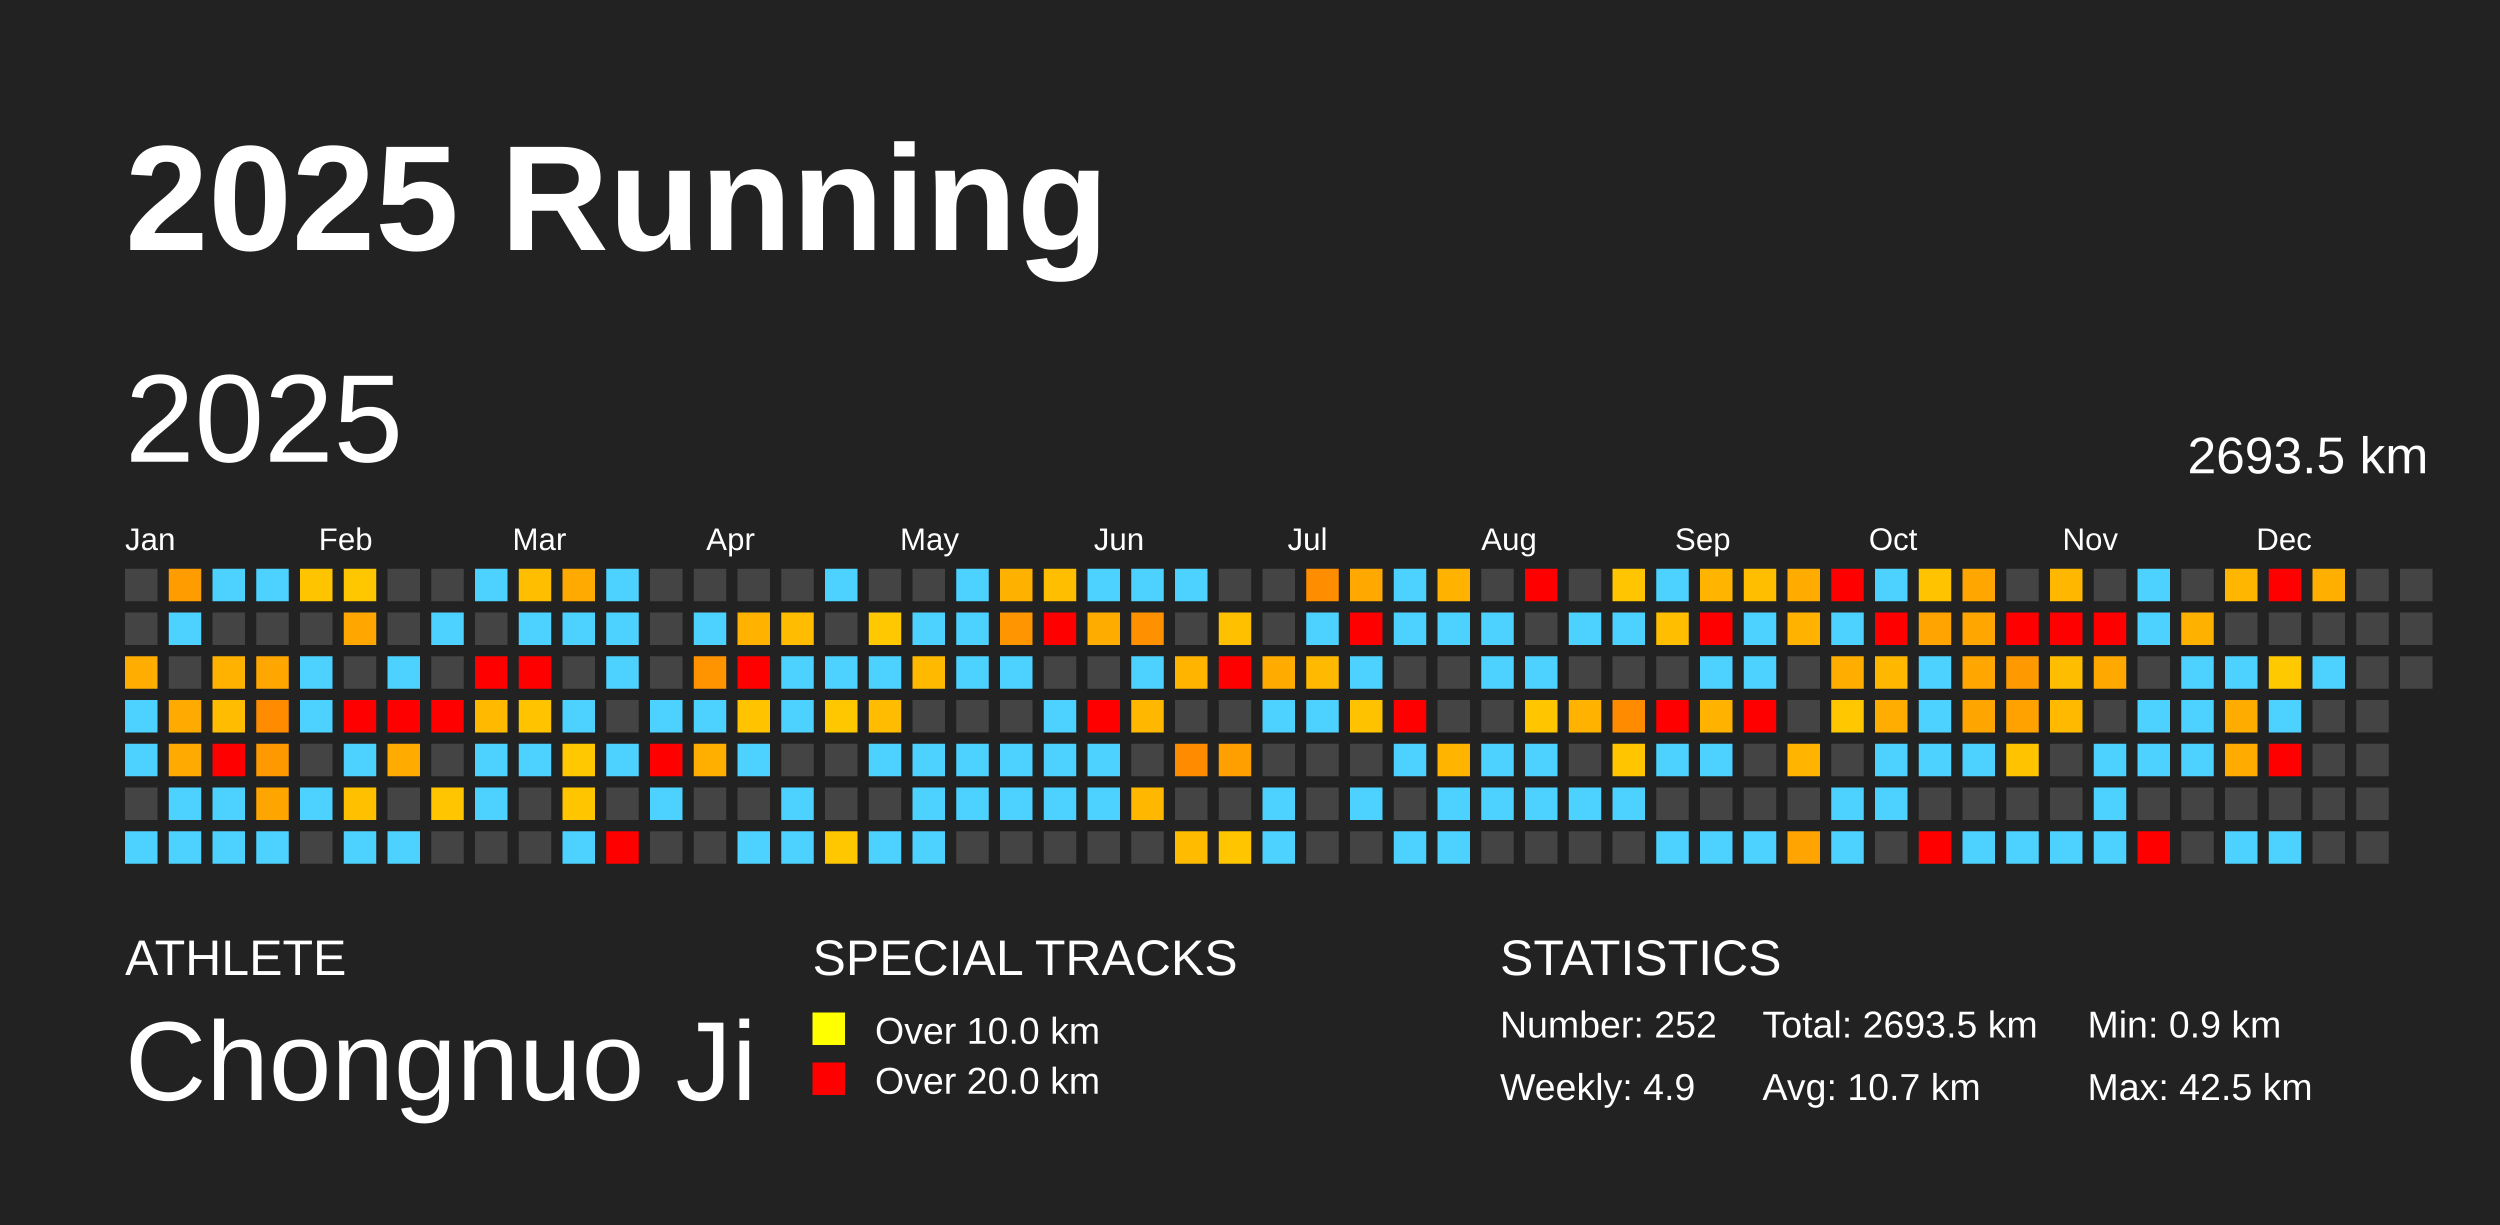
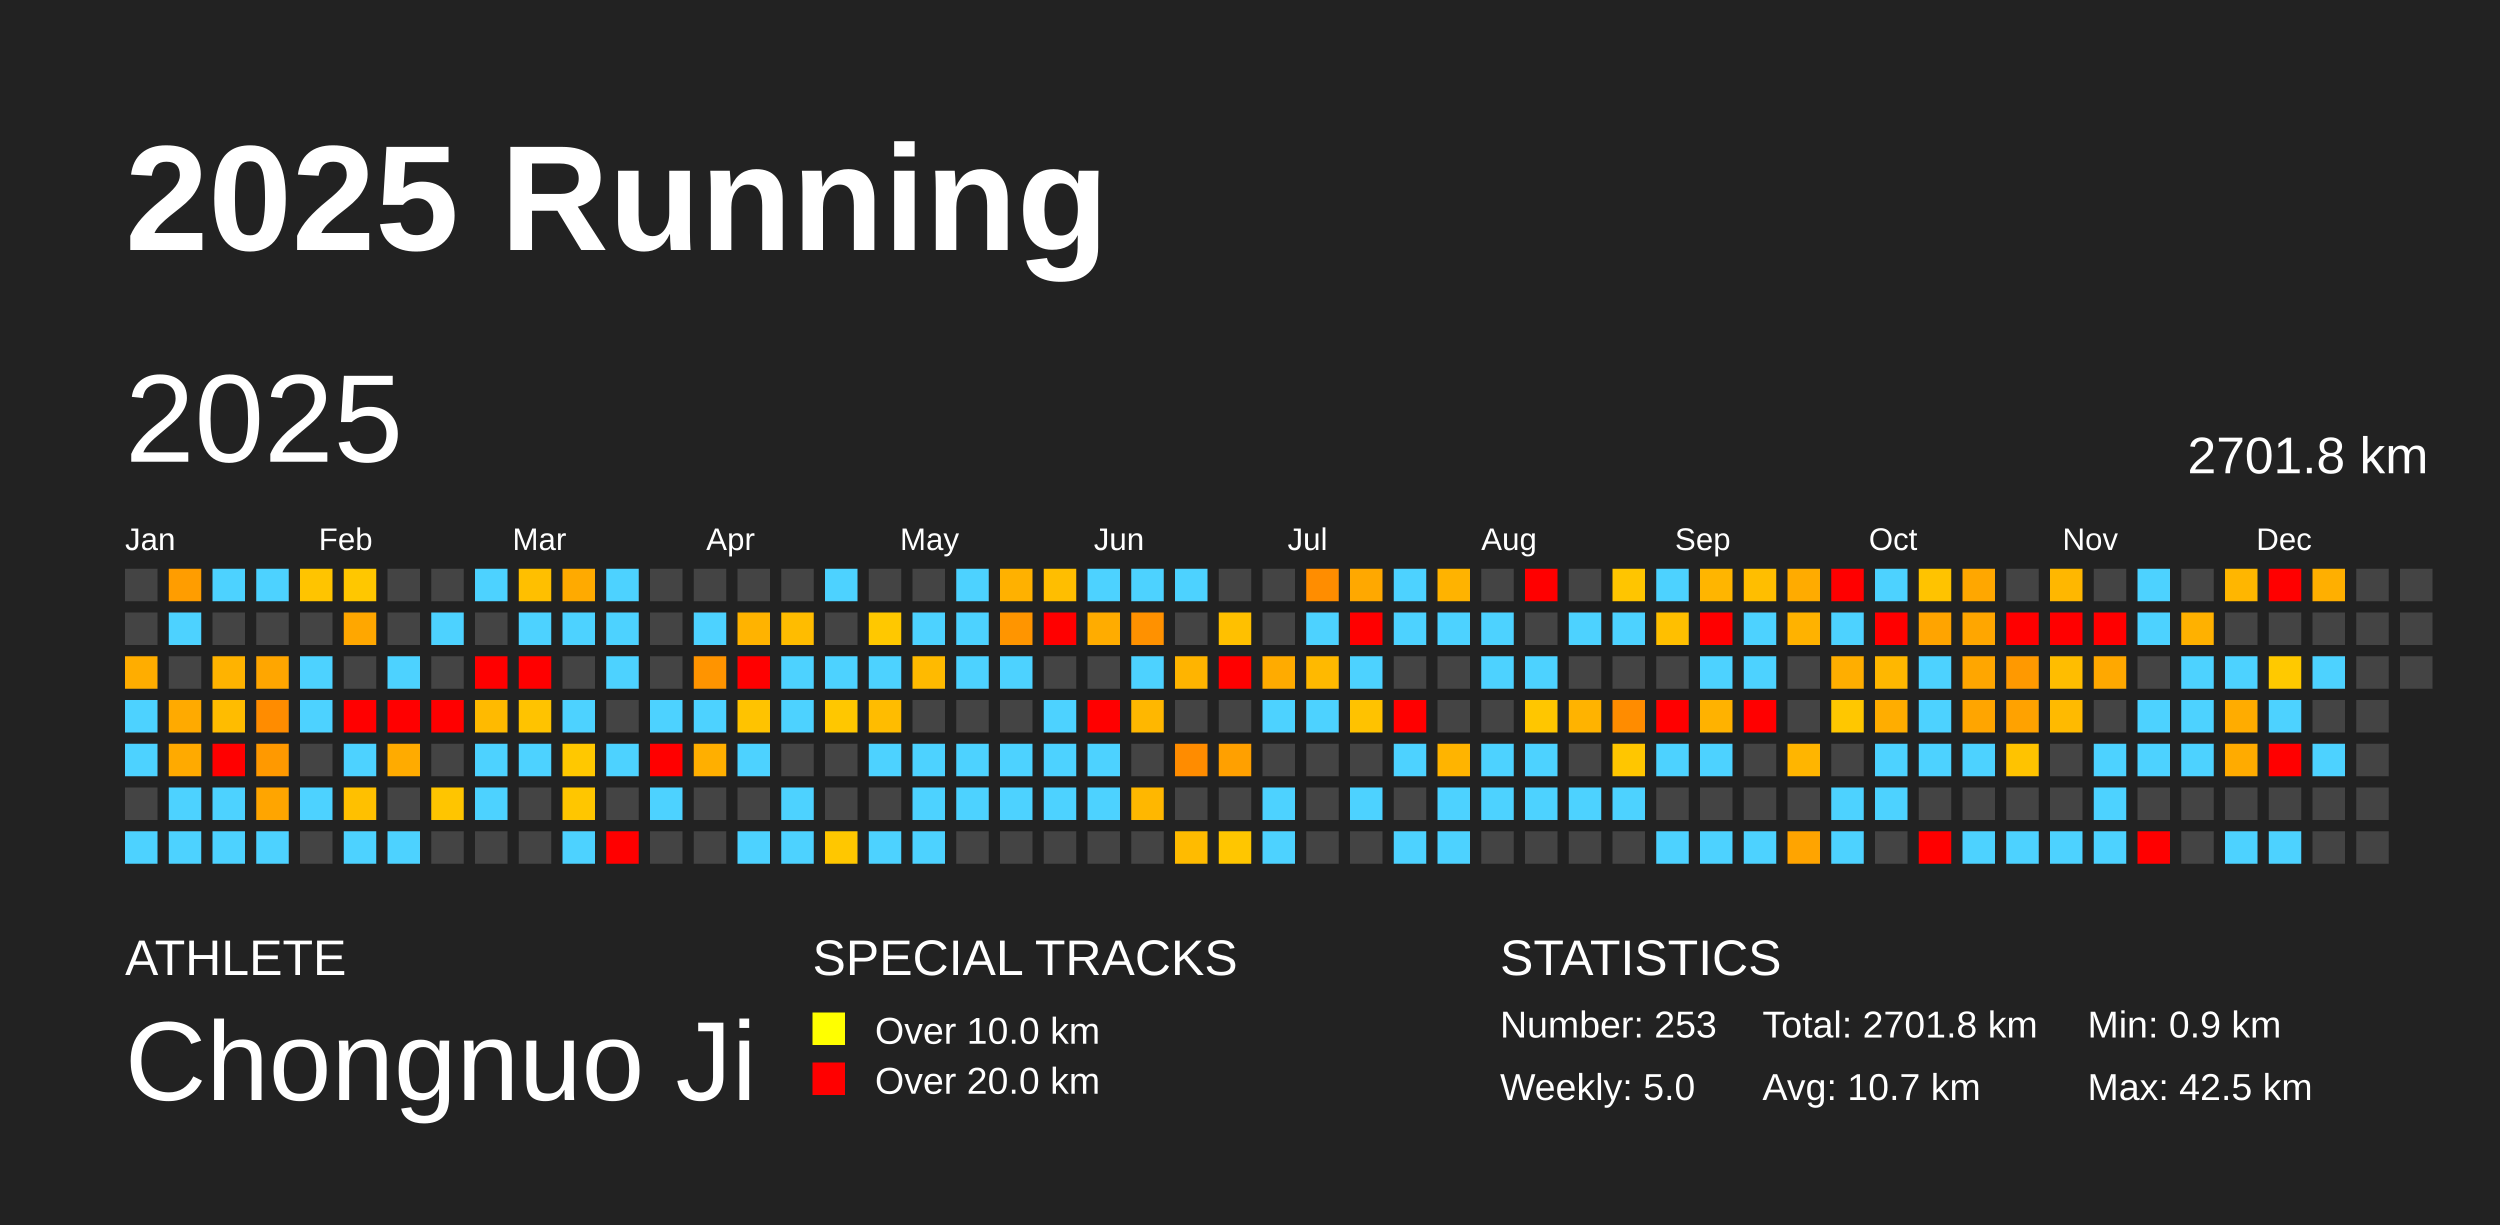
<svg xmlns="http://www.w3.org/2000/svg" baseProfile="full" height="98mm" version="1.1" viewBox="0,0,200,98" width="200mm">
  <defs />
  <rect fill="#222222" height="98" width="200" x="0" y="0" />
  <text fill="#FFFFFF" style="font-size:12px; font-family:Arial; font-weight:bold;" x="10" y="20">2025 Running</text>
  <text fill="#FFFFFF" style="font-size:4px; font-family:Arial" x="10" y="78">ATHLETE</text>
  <text fill="#FFFFFF" style="font-size:9px; font-family:Arial" x="10" y="88">Chongnuo Ji</text>
  <text fill="#FFFFFF" style="font-size:4px; font-family:Arial" x="65" y="78">SPECIAL TRACKS</text>
  <rect fill="yellow" height="2.6" width="2.6" x="65" y="81" />
  <text fill="#FFFFFF" style="font-size:3px; font-family:Arial" x="70" y="83.5">Over 10.0 km</text>
  <rect fill="red" height="2.6" width="2.6" x="65" y="85" />
  <text fill="#FFFFFF" style="font-size:3px; font-family:Arial" x="70" y="87.5">Over 20.0 km</text>
  <text fill="#FFFFFF" style="font-size:4px; font-family:Arial" x="120" y="78">STATISTICS</text>
-   <text fill="#FFFFFF" style="font-size:3px; font-family:Arial" x="120" y="83">Number: 252</text>
-   <text fill="#FFFFFF" style="font-size:3px; font-family:Arial" x="120" y="88">Weekly: 4.9</text>
-   <text fill="#FFFFFF" style="font-size:3px; font-family:Arial" x="141" y="83">Total: 2693.5 km</text>
+   <text fill="#FFFFFF" style="font-size:3px; font-family:Arial" x="120" y="83">Number: 253</text>
+   <text fill="#FFFFFF" style="font-size:3px; font-family:Arial" x="120" y="88">Weekly: 5.0</text>
+   <text fill="#FFFFFF" style="font-size:3px; font-family:Arial" x="141" y="83">Total: 2701.8 km</text>
  <text fill="#FFFFFF" style="font-size:3px; font-family:Arial" x="141" y="88">Avg: 10.7 km</text>
  <text fill="#FFFFFF" style="font-size:3px; font-family:Arial" x="167" y="83">Min: 0.9 km</text>
  <text fill="#FFFFFF" style="font-size:3px; font-family:Arial" x="167" y="88">Max: 42.5 km</text>
  <text dominant-baseline="hanging" fill="#FFFFFF" style="font-size:10.0px; font-family:Arial;" x="10" y="30">2025</text>
-   <text dominant-baseline="hanging" fill="#FFFFFF" style="font-size:4.125px; font-family:Arial;" x="175" y="35">2693.5 km</text>
+   <text dominant-baseline="hanging" fill="#FFFFFF" style="font-size:4.125px; font-family:Arial;" x="175" y="35">2701.8 km</text>
  <text fill="#FFFFFF" style="font-size:2.5px; font-family:Arial" x="10.0" y="44">Jan</text>
  <text fill="#FFFFFF" style="font-size:2.5px; font-family:Arial" x="25.5" y="44">Feb</text>
  <text fill="#FFFFFF" style="font-size:2.5px; font-family:Arial" x="41.0" y="44">Mar</text>
  <text fill="#FFFFFF" style="font-size:2.5px; font-family:Arial" x="56.5" y="44">Apr</text>
  <text fill="#FFFFFF" style="font-size:2.5px; font-family:Arial" x="72.0" y="44">May</text>
  <text fill="#FFFFFF" style="font-size:2.5px; font-family:Arial" x="87.5" y="44">Jun</text>
  <text fill="#FFFFFF" style="font-size:2.5px; font-family:Arial" x="103.0" y="44">Jul</text>
  <text fill="#FFFFFF" style="font-size:2.5px; font-family:Arial" x="118.5" y="44">Aug</text>
  <text fill="#FFFFFF" style="font-size:2.5px; font-family:Arial" x="134.0" y="44">Sep</text>
  <text fill="#FFFFFF" style="font-size:2.5px; font-family:Arial" x="149.5" y="44">Oct</text>
  <text fill="#FFFFFF" style="font-size:2.5px; font-family:Arial" x="165.0" y="44">Nov</text>
  <text fill="#FFFFFF" style="font-size:2.5px; font-family:Arial" x="180.5" y="44">Dec</text>
  <rect fill="#444444" height="2.6" width="2.6" x="10.0" y="45.5" />
  <rect fill="#444444" height="2.6" width="2.6" x="10.0" y="49.0" />
  <rect fill="#ffad00" height="2.6" width="2.6" x="10.0" y="52.5" />
  <rect fill="#4dd2ff" height="2.6" width="2.6" x="10.0" y="56.0" />
  <rect fill="#4dd2ff" height="2.6" width="2.6" x="10.0" y="59.5" />
  <rect fill="#444444" height="2.6" width="2.6" x="10.0" y="63.0" />
  <rect fill="#4dd2ff" height="2.6" width="2.6" x="10.0" y="66.5" />
  <rect fill="#ff9d00" height="2.6" width="2.6" x="13.5" y="45.5" />
  <rect fill="#4dd2ff" height="2.6" width="2.6" x="13.5" y="49.0" />
  <rect fill="#444444" height="2.6" width="2.6" x="13.5" y="52.5" />
  <rect fill="#ffaa00" height="2.6" width="2.6" x="13.5" y="56.0" />
  <rect fill="#ffaa00" height="2.6" width="2.6" x="13.5" y="59.5" />
  <rect fill="#4dd2ff" height="2.6" width="2.6" x="13.5" y="63.0" />
  <rect fill="#4dd2ff" height="2.6" width="2.6" x="13.5" y="66.5" />
  <rect fill="#4dd2ff" height="2.6" width="2.6" x="17.0" y="45.5" />
  <rect fill="#444444" height="2.6" width="2.6" x="17.0" y="49.0" />
  <rect fill="#ffb300" height="2.6" width="2.6" x="17.0" y="52.5" />
  <rect fill="#ffbc00" height="2.6" width="2.6" x="17.0" y="56.0" />
  <rect fill="red" height="2.6" width="2.6" x="17.0" y="59.5" />
  <rect fill="#4dd2ff" height="2.6" width="2.6" x="17.0" y="63.0" />
  <rect fill="#4dd2ff" height="2.6" width="2.6" x="17.0" y="66.5" />
  <rect fill="#4dd2ff" height="2.6" width="2.6" x="20.5" y="45.5" />
  <rect fill="#444444" height="2.6" width="2.6" x="20.5" y="49.0" />
  <rect fill="#ffa600" height="2.6" width="2.6" x="20.5" y="52.5" />
  <rect fill="#ff8c00" height="2.6" width="2.6" x="20.5" y="56.0" />
  <rect fill="#ff9900" height="2.6" width="2.6" x="20.5" y="59.5" />
  <rect fill="#ffa500" height="2.6" width="2.6" x="20.5" y="63.0" />
  <rect fill="#4dd2ff" height="2.6" width="2.6" x="20.5" y="66.5" />
  <rect fill="#ffc400" height="2.6" width="2.6" x="24.0" y="45.5" />
  <rect fill="#444444" height="2.6" width="2.6" x="24.0" y="49.0" />
  <rect fill="#4dd2ff" height="2.6" width="2.6" x="24.0" y="52.5" />
  <rect fill="#4dd2ff" height="2.6" width="2.6" x="24.0" y="56.0" />
  <rect fill="#444444" height="2.6" width="2.6" x="24.0" y="59.5" />
  <rect fill="#4dd2ff" height="2.6" width="2.6" x="24.0" y="63.0" />
  <rect fill="#444444" height="2.6" width="2.6" x="24.0" y="66.5" />
  <rect fill="#ffc700" height="2.6" width="2.6" x="27.5" y="45.5" />
  <rect fill="#ffa700" height="2.6" width="2.6" x="27.5" y="49.0" />
  <rect fill="#444444" height="2.6" width="2.6" x="27.5" y="52.5" />
  <rect fill="red" height="2.6" width="2.6" x="27.5" y="56.0" />
  <rect fill="#4dd2ff" height="2.6" width="2.6" x="27.5" y="59.5" />
  <rect fill="#ffc000" height="2.6" width="2.6" x="27.5" y="63.0" />
  <rect fill="#4dd2ff" height="2.6" width="2.6" x="27.5" y="66.5" />
  <rect fill="#444444" height="2.6" width="2.6" x="31.0" y="45.5" />
  <rect fill="#444444" height="2.6" width="2.6" x="31.0" y="49.0" />
  <rect fill="#4dd2ff" height="2.6" width="2.6" x="31.0" y="52.5" />
  <rect fill="red" height="2.6" width="2.6" x="31.0" y="56.0" />
  <rect fill="#ffab00" height="2.6" width="2.6" x="31.0" y="59.5" />
  <rect fill="#444444" height="2.6" width="2.6" x="31.0" y="63.0" />
  <rect fill="#4dd2ff" height="2.6" width="2.6" x="31.0" y="66.5" />
  <rect fill="#444444" height="2.6" width="2.6" x="34.5" y="45.5" />
  <rect fill="#4dd2ff" height="2.6" width="2.6" x="34.5" y="49.0" />
  <rect fill="#444444" height="2.6" width="2.6" x="34.5" y="52.5" />
  <rect fill="red" height="2.6" width="2.6" x="34.5" y="56.0" />
  <rect fill="#444444" height="2.6" width="2.6" x="34.5" y="59.5" />
  <rect fill="#ffc500" height="2.6" width="2.6" x="34.5" y="63.0" />
  <rect fill="#444444" height="2.6" width="2.6" x="34.5" y="66.5" />
  <rect fill="#4dd2ff" height="2.6" width="2.6" x="38.0" y="45.5" />
  <rect fill="#444444" height="2.6" width="2.6" x="38.0" y="49.0" />
  <rect fill="red" height="2.6" width="2.6" x="38.0" y="52.5" />
  <rect fill="#ffba00" height="2.6" width="2.6" x="38.0" y="56.0" />
  <rect fill="#4dd2ff" height="2.6" width="2.6" x="38.0" y="59.5" />
  <rect fill="#4dd2ff" height="2.6" width="2.6" x="38.0" y="63.0" />
  <rect fill="#444444" height="2.6" width="2.6" x="38.0" y="66.5" />
  <rect fill="#ffbf00" height="2.6" width="2.6" x="41.5" y="45.5" />
  <rect fill="#4dd2ff" height="2.6" width="2.6" x="41.5" y="49.0" />
  <rect fill="red" height="2.6" width="2.6" x="41.5" y="52.5" />
  <rect fill="#ffc300" height="2.6" width="2.6" x="41.5" y="56.0" />
  <rect fill="#4dd2ff" height="2.6" width="2.6" x="41.5" y="59.5" />
  <rect fill="#444444" height="2.6" width="2.6" x="41.5" y="63.0" />
  <rect fill="#444444" height="2.6" width="2.6" x="41.5" y="66.5" />
  <rect fill="#ffaa00" height="2.6" width="2.6" x="45.0" y="45.5" />
  <rect fill="#4dd2ff" height="2.6" width="2.6" x="45.0" y="49.0" />
  <rect fill="#444444" height="2.6" width="2.6" x="45.0" y="52.5" />
  <rect fill="#4dd2ff" height="2.6" width="2.6" x="45.0" y="56.0" />
  <rect fill="#ffc800" height="2.6" width="2.6" x="45.0" y="59.5" />
  <rect fill="#ffc600" height="2.6" width="2.6" x="45.0" y="63.0" />
  <rect fill="#4dd2ff" height="2.6" width="2.6" x="45.0" y="66.5" />
  <rect fill="#4dd2ff" height="2.6" width="2.6" x="48.5" y="45.5" />
  <rect fill="#4dd2ff" height="2.6" width="2.6" x="48.5" y="49.0" />
  <rect fill="#4dd2ff" height="2.6" width="2.6" x="48.5" y="52.5" />
  <rect fill="#444444" height="2.6" width="2.6" x="48.5" y="56.0" />
  <rect fill="#4dd2ff" height="2.6" width="2.6" x="48.5" y="59.5" />
  <rect fill="#444444" height="2.6" width="2.6" x="48.5" y="63.0" />
  <rect fill="red" height="2.6" width="2.6" x="48.5" y="66.5" />
  <rect fill="#444444" height="2.6" width="2.6" x="52.0" y="45.5" />
  <rect fill="#444444" height="2.6" width="2.6" x="52.0" y="49.0" />
  <rect fill="#444444" height="2.6" width="2.6" x="52.0" y="52.5" />
  <rect fill="#4dd2ff" height="2.6" width="2.6" x="52.0" y="56.0" />
  <rect fill="red" height="2.6" width="2.6" x="52.0" y="59.5" />
  <rect fill="#4dd2ff" height="2.6" width="2.6" x="52.0" y="63.0" />
  <rect fill="#444444" height="2.6" width="2.6" x="52.0" y="66.5" />
  <rect fill="#444444" height="2.6" width="2.6" x="55.5" y="45.5" />
  <rect fill="#4dd2ff" height="2.6" width="2.6" x="55.5" y="49.0" />
  <rect fill="#ff9400" height="2.6" width="2.6" x="55.5" y="52.5" />
  <rect fill="#4dd2ff" height="2.6" width="2.6" x="55.5" y="56.0" />
  <rect fill="#ffaf00" height="2.6" width="2.6" x="55.5" y="59.5" />
  <rect fill="#444444" height="2.6" width="2.6" x="55.5" y="63.0" />
  <rect fill="#444444" height="2.6" width="2.6" x="55.5" y="66.5" />
  <rect fill="#444444" height="2.6" width="2.6" x="59.0" y="45.5" />
  <rect fill="#ffb300" height="2.6" width="2.6" x="59.0" y="49.0" />
  <rect fill="red" height="2.6" width="2.6" x="59.0" y="52.5" />
  <rect fill="#ffc300" height="2.6" width="2.6" x="59.0" y="56.0" />
  <rect fill="#4dd2ff" height="2.6" width="2.6" x="59.0" y="59.5" />
  <rect fill="#444444" height="2.6" width="2.6" x="59.0" y="63.0" />
  <rect fill="#4dd2ff" height="2.6" width="2.6" x="59.0" y="66.5" />
  <rect fill="#444444" height="2.6" width="2.6" x="62.5" y="45.5" />
  <rect fill="#ffbc00" height="2.6" width="2.6" x="62.5" y="49.0" />
  <rect fill="#4dd2ff" height="2.6" width="2.6" x="62.5" y="52.5" />
  <rect fill="#4dd2ff" height="2.6" width="2.6" x="62.5" y="56.0" />
  <rect fill="#444444" height="2.6" width="2.6" x="62.5" y="59.5" />
  <rect fill="#4dd2ff" height="2.6" width="2.6" x="62.5" y="63.0" />
  <rect fill="#4dd2ff" height="2.6" width="2.6" x="62.5" y="66.5" />
  <rect fill="#4dd2ff" height="2.6" width="2.6" x="66.0" y="45.5" />
  <rect fill="#444444" height="2.6" width="2.6" x="66.0" y="49.0" />
  <rect fill="#4dd2ff" height="2.6" width="2.6" x="66.0" y="52.5" />
  <rect fill="#ffc700" height="2.6" width="2.6" x="66.0" y="56.0" />
  <rect fill="#444444" height="2.6" width="2.6" x="66.0" y="59.5" />
  <rect fill="#444444" height="2.6" width="2.6" x="66.0" y="63.0" />
  <rect fill="#ffc700" height="2.6" width="2.6" x="66.0" y="66.5" />
  <rect fill="#444444" height="2.6" width="2.6" x="69.5" y="45.5" />
  <rect fill="#ffc800" height="2.6" width="2.6" x="69.5" y="49.0" />
  <rect fill="#4dd2ff" height="2.6" width="2.6" x="69.5" y="52.5" />
  <rect fill="#ffbc00" height="2.6" width="2.6" x="69.5" y="56.0" />
  <rect fill="#4dd2ff" height="2.6" width="2.6" x="69.5" y="59.5" />
  <rect fill="#444444" height="2.6" width="2.6" x="69.5" y="63.0" />
  <rect fill="#4dd2ff" height="2.6" width="2.6" x="69.5" y="66.5" />
  <rect fill="#444444" height="2.6" width="2.6" x="73.0" y="45.5" />
  <rect fill="#4dd2ff" height="2.6" width="2.6" x="73.0" y="49.0" />
  <rect fill="#ffba00" height="2.6" width="2.6" x="73.0" y="52.5" />
  <rect fill="#444444" height="2.6" width="2.6" x="73.0" y="56.0" />
  <rect fill="#4dd2ff" height="2.6" width="2.6" x="73.0" y="59.5" />
  <rect fill="#4dd2ff" height="2.6" width="2.6" x="73.0" y="63.0" />
  <rect fill="#4dd2ff" height="2.6" width="2.6" x="73.0" y="66.5" />
  <rect fill="#4dd2ff" height="2.6" width="2.6" x="76.5" y="45.5" />
  <rect fill="#4dd2ff" height="2.6" width="2.6" x="76.5" y="49.0" />
  <rect fill="#4dd2ff" height="2.6" width="2.6" x="76.5" y="52.5" />
  <rect fill="#444444" height="2.6" width="2.6" x="76.5" y="56.0" />
  <rect fill="#4dd2ff" height="2.6" width="2.6" x="76.5" y="59.5" />
  <rect fill="#4dd2ff" height="2.6" width="2.6" x="76.5" y="63.0" />
  <rect fill="#444444" height="2.6" width="2.6" x="76.5" y="66.5" />
  <rect fill="#ffb100" height="2.6" width="2.6" x="80.0" y="45.5" />
  <rect fill="#ff9500" height="2.6" width="2.6" x="80.0" y="49.0" />
  <rect fill="#4dd2ff" height="2.6" width="2.6" x="80.0" y="52.5" />
  <rect fill="#444444" height="2.6" width="2.6" x="80.0" y="56.0" />
  <rect fill="#4dd2ff" height="2.6" width="2.6" x="80.0" y="59.5" />
  <rect fill="#4dd2ff" height="2.6" width="2.6" x="80.0" y="63.0" />
  <rect fill="#444444" height="2.6" width="2.6" x="80.0" y="66.5" />
  <rect fill="#ffbe00" height="2.6" width="2.6" x="83.5" y="45.5" />
  <rect fill="red" height="2.6" width="2.6" x="83.5" y="49.0" />
  <rect fill="#444444" height="2.6" width="2.6" x="83.5" y="52.5" />
  <rect fill="#4dd2ff" height="2.6" width="2.6" x="83.5" y="56.0" />
  <rect fill="#4dd2ff" height="2.6" width="2.6" x="83.5" y="59.5" />
  <rect fill="#4dd2ff" height="2.6" width="2.6" x="83.5" y="63.0" />
  <rect fill="#444444" height="2.6" width="2.6" x="83.5" y="66.5" />
  <rect fill="#4dd2ff" height="2.6" width="2.6" x="87.0" y="45.5" />
  <rect fill="#ffac00" height="2.6" width="2.6" x="87.0" y="49.0" />
  <rect fill="#444444" height="2.6" width="2.6" x="87.0" y="52.5" />
  <rect fill="red" height="2.6" width="2.6" x="87.0" y="56.0" />
  <rect fill="#4dd2ff" height="2.6" width="2.6" x="87.0" y="59.5" />
  <rect fill="#4dd2ff" height="2.6" width="2.6" x="87.0" y="63.0" />
  <rect fill="#444444" height="2.6" width="2.6" x="87.0" y="66.5" />
  <rect fill="#4dd2ff" height="2.6" width="2.6" x="90.5" y="45.5" />
  <rect fill="#ff9100" height="2.6" width="2.6" x="90.5" y="49.0" />
  <rect fill="#4dd2ff" height="2.6" width="2.6" x="90.5" y="52.5" />
  <rect fill="#ffb700" height="2.6" width="2.6" x="90.5" y="56.0" />
  <rect fill="#444444" height="2.6" width="2.6" x="90.5" y="59.5" />
  <rect fill="#ffb700" height="2.6" width="2.6" x="90.5" y="63.0" />
  <rect fill="#444444" height="2.6" width="2.6" x="90.5" y="66.5" />
  <rect fill="#4dd2ff" height="2.6" width="2.6" x="94.0" y="45.5" />
  <rect fill="#444444" height="2.6" width="2.6" x="94.0" y="49.0" />
  <rect fill="#ffb400" height="2.6" width="2.6" x="94.0" y="52.5" />
  <rect fill="#444444" height="2.6" width="2.6" x="94.0" y="56.0" />
  <rect fill="#ff8c00" height="2.6" width="2.6" x="94.0" y="59.5" />
  <rect fill="#444444" height="2.6" width="2.6" x="94.0" y="63.0" />
  <rect fill="#ffbb00" height="2.6" width="2.6" x="94.0" y="66.5" />
  <rect fill="#444444" height="2.6" width="2.6" x="97.5" y="45.5" />
  <rect fill="#ffc000" height="2.6" width="2.6" x="97.5" y="49.0" />
  <rect fill="red" height="2.6" width="2.6" x="97.5" y="52.5" />
  <rect fill="#444444" height="2.6" width="2.6" x="97.5" y="56.0" />
  <rect fill="#ffa000" height="2.6" width="2.6" x="97.5" y="59.5" />
  <rect fill="#444444" height="2.6" width="2.6" x="97.5" y="63.0" />
  <rect fill="#ffc600" height="2.6" width="2.6" x="97.5" y="66.5" />
  <rect fill="#444444" height="2.6" width="2.6" x="101.0" y="45.5" />
  <rect fill="#444444" height="2.6" width="2.6" x="101.0" y="49.0" />
  <rect fill="#ffab00" height="2.6" width="2.6" x="101.0" y="52.5" />
  <rect fill="#4dd2ff" height="2.6" width="2.6" x="101.0" y="56.0" />
  <rect fill="#444444" height="2.6" width="2.6" x="101.0" y="59.5" />
  <rect fill="#4dd2ff" height="2.6" width="2.6" x="101.0" y="63.0" />
  <rect fill="#4dd2ff" height="2.6" width="2.6" x="101.0" y="66.5" />
  <rect fill="#ff8d00" height="2.6" width="2.6" x="104.5" y="45.5" />
  <rect fill="#4dd2ff" height="2.6" width="2.6" x="104.5" y="49.0" />
  <rect fill="#ffb900" height="2.6" width="2.6" x="104.5" y="52.5" />
  <rect fill="#4dd2ff" height="2.6" width="2.6" x="104.5" y="56.0" />
  <rect fill="#444444" height="2.6" width="2.6" x="104.5" y="59.5" />
  <rect fill="#444444" height="2.6" width="2.6" x="104.5" y="63.0" />
  <rect fill="#444444" height="2.6" width="2.6" x="104.5" y="66.5" />
  <rect fill="#ffa800" height="2.6" width="2.6" x="108.0" y="45.5" />
  <rect fill="red" height="2.6" width="2.6" x="108.0" y="49.0" />
  <rect fill="#4dd2ff" height="2.6" width="2.6" x="108.0" y="52.5" />
  <rect fill="#ffc200" height="2.6" width="2.6" x="108.0" y="56.0" />
  <rect fill="#444444" height="2.6" width="2.6" x="108.0" y="59.5" />
  <rect fill="#4dd2ff" height="2.6" width="2.6" x="108.0" y="63.0" />
  <rect fill="#444444" height="2.6" width="2.6" x="108.0" y="66.5" />
  <rect fill="#4dd2ff" height="2.6" width="2.6" x="111.5" y="45.5" />
  <rect fill="#4dd2ff" height="2.6" width="2.6" x="111.5" y="49.0" />
  <rect fill="#444444" height="2.6" width="2.6" x="111.5" y="52.5" />
  <rect fill="red" height="2.6" width="2.6" x="111.5" y="56.0" />
  <rect fill="#4dd2ff" height="2.6" width="2.6" x="111.5" y="59.5" />
  <rect fill="#444444" height="2.6" width="2.6" x="111.5" y="63.0" />
  <rect fill="#4dd2ff" height="2.6" width="2.6" x="111.5" y="66.5" />
  <rect fill="#ffb300" height="2.6" width="2.6" x="115.0" y="45.5" />
  <rect fill="#4dd2ff" height="2.6" width="2.6" x="115.0" y="49.0" />
  <rect fill="#444444" height="2.6" width="2.6" x="115.0" y="52.5" />
  <rect fill="#444444" height="2.6" width="2.6" x="115.0" y="56.0" />
  <rect fill="#ffb400" height="2.6" width="2.6" x="115.0" y="59.5" />
  <rect fill="#4dd2ff" height="2.6" width="2.6" x="115.0" y="63.0" />
  <rect fill="#4dd2ff" height="2.6" width="2.6" x="115.0" y="66.5" />
  <rect fill="#444444" height="2.6" width="2.6" x="118.5" y="45.5" />
  <rect fill="#4dd2ff" height="2.6" width="2.6" x="118.5" y="49.0" />
  <rect fill="#4dd2ff" height="2.6" width="2.6" x="118.5" y="52.5" />
  <rect fill="#444444" height="2.6" width="2.6" x="118.5" y="56.0" />
  <rect fill="#4dd2ff" height="2.6" width="2.6" x="118.5" y="59.5" />
  <rect fill="#4dd2ff" height="2.6" width="2.6" x="118.5" y="63.0" />
  <rect fill="#444444" height="2.6" width="2.6" x="118.5" y="66.5" />
  <rect fill="red" height="2.6" width="2.6" x="122.0" y="45.5" />
  <rect fill="#444444" height="2.6" width="2.6" x="122.0" y="49.0" />
  <rect fill="#4dd2ff" height="2.6" width="2.6" x="122.0" y="52.5" />
  <rect fill="#ffc600" height="2.6" width="2.6" x="122.0" y="56.0" />
  <rect fill="#4dd2ff" height="2.6" width="2.6" x="122.0" y="59.5" />
  <rect fill="#4dd2ff" height="2.6" width="2.6" x="122.0" y="63.0" />
  <rect fill="#444444" height="2.6" width="2.6" x="122.0" y="66.5" />
  <rect fill="#444444" height="2.6" width="2.6" x="125.5" y="45.5" />
  <rect fill="#4dd2ff" height="2.6" width="2.6" x="125.5" y="49.0" />
  <rect fill="#444444" height="2.6" width="2.6" x="125.5" y="52.5" />
  <rect fill="#ffb300" height="2.6" width="2.6" x="125.5" y="56.0" />
  <rect fill="#444444" height="2.6" width="2.6" x="125.5" y="59.5" />
  <rect fill="#4dd2ff" height="2.6" width="2.6" x="125.5" y="63.0" />
  <rect fill="#444444" height="2.6" width="2.6" x="125.5" y="66.5" />
  <rect fill="#ffc500" height="2.6" width="2.6" x="129.0" y="45.5" />
  <rect fill="#4dd2ff" height="2.6" width="2.6" x="129.0" y="49.0" />
  <rect fill="#444444" height="2.6" width="2.6" x="129.0" y="52.5" />
  <rect fill="#ff8c00" height="2.6" width="2.6" x="129.0" y="56.0" />
  <rect fill="#ffc600" height="2.6" width="2.6" x="129.0" y="59.5" />
  <rect fill="#4dd2ff" height="2.6" width="2.6" x="129.0" y="63.0" />
  <rect fill="#444444" height="2.6" width="2.6" x="129.0" y="66.5" />
  <rect fill="#4dd2ff" height="2.6" width="2.6" x="132.5" y="45.5" />
  <rect fill="#ffbf00" height="2.6" width="2.6" x="132.5" y="49.0" />
  <rect fill="#444444" height="2.6" width="2.6" x="132.5" y="52.5" />
  <rect fill="red" height="2.6" width="2.6" x="132.5" y="56.0" />
  <rect fill="#4dd2ff" height="2.6" width="2.6" x="132.5" y="59.5" />
  <rect fill="#444444" height="2.6" width="2.6" x="132.5" y="63.0" />
  <rect fill="#4dd2ff" height="2.6" width="2.6" x="132.5" y="66.5" />
  <rect fill="#ffb500" height="2.6" width="2.6" x="136.0" y="45.5" />
  <rect fill="red" height="2.6" width="2.6" x="136.0" y="49.0" />
  <rect fill="#4dd2ff" height="2.6" width="2.6" x="136.0" y="52.5" />
  <rect fill="#ffb200" height="2.6" width="2.6" x="136.0" y="56.0" />
  <rect fill="#4dd2ff" height="2.6" width="2.6" x="136.0" y="59.5" />
  <rect fill="#444444" height="2.6" width="2.6" x="136.0" y="63.0" />
  <rect fill="#4dd2ff" height="2.6" width="2.6" x="136.0" y="66.5" />
  <rect fill="#ffbe00" height="2.6" width="2.6" x="139.5" y="45.5" />
  <rect fill="#4dd2ff" height="2.6" width="2.6" x="139.5" y="49.0" />
  <rect fill="#4dd2ff" height="2.6" width="2.6" x="139.5" y="52.5" />
  <rect fill="red" height="2.6" width="2.6" x="139.5" y="56.0" />
  <rect fill="#444444" height="2.6" width="2.6" x="139.5" y="59.5" />
  <rect fill="#444444" height="2.6" width="2.6" x="139.5" y="63.0" />
  <rect fill="#4dd2ff" height="2.6" width="2.6" x="139.5" y="66.5" />
  <rect fill="#ffab00" height="2.6" width="2.6" x="143.0" y="45.5" />
  <rect fill="#ffb200" height="2.6" width="2.6" x="143.0" y="49.0" />
  <rect fill="#444444" height="2.6" width="2.6" x="143.0" y="52.5" />
  <rect fill="#444444" height="2.6" width="2.6" x="143.0" y="56.0" />
  <rect fill="#ffb500" height="2.6" width="2.6" x="143.0" y="59.5" />
  <rect fill="#444444" height="2.6" width="2.6" x="143.0" y="63.0" />
  <rect fill="#ffa400" height="2.6" width="2.6" x="143.0" y="66.5" />
  <rect fill="red" height="2.6" width="2.6" x="146.5" y="45.5" />
  <rect fill="#4dd2ff" height="2.6" width="2.6" x="146.5" y="49.0" />
  <rect fill="#ffae00" height="2.6" width="2.6" x="146.5" y="52.5" />
  <rect fill="#ffc700" height="2.6" width="2.6" x="146.5" y="56.0" />
  <rect fill="#444444" height="2.6" width="2.6" x="146.5" y="59.5" />
  <rect fill="#4dd2ff" height="2.6" width="2.6" x="146.5" y="63.0" />
  <rect fill="#4dd2ff" height="2.6" width="2.6" x="146.5" y="66.5" />
  <rect fill="#4dd2ff" height="2.6" width="2.6" x="150.0" y="45.5" />
  <rect fill="red" height="2.6" width="2.6" x="150.0" y="49.0" />
  <rect fill="#ffb700" height="2.6" width="2.6" x="150.0" y="52.5" />
  <rect fill="#ffad00" height="2.6" width="2.6" x="150.0" y="56.0" />
  <rect fill="#4dd2ff" height="2.6" width="2.6" x="150.0" y="59.5" />
  <rect fill="#4dd2ff" height="2.6" width="2.6" x="150.0" y="63.0" />
  <rect fill="#444444" height="2.6" width="2.6" x="150.0" y="66.5" />
  <rect fill="#ffc300" height="2.6" width="2.6" x="153.5" y="45.5" />
  <rect fill="#ffa400" height="2.6" width="2.6" x="153.5" y="49.0" />
  <rect fill="#4dd2ff" height="2.6" width="2.6" x="153.5" y="52.5" />
  <rect fill="#4dd2ff" height="2.6" width="2.6" x="153.5" y="56.0" />
  <rect fill="#4dd2ff" height="2.6" width="2.6" x="153.5" y="59.5" />
  <rect fill="#444444" height="2.6" width="2.6" x="153.5" y="63.0" />
  <rect fill="red" height="2.6" width="2.6" x="153.5" y="66.5" />
  <rect fill="#ffa700" height="2.6" width="2.6" x="157.0" y="45.5" />
  <rect fill="#ffa600" height="2.6" width="2.6" x="157.0" y="49.0" />
  <rect fill="#ffa600" height="2.6" width="2.6" x="157.0" y="52.5" />
  <rect fill="#ffa500" height="2.6" width="2.6" x="157.0" y="56.0" />
  <rect fill="#4dd2ff" height="2.6" width="2.6" x="157.0" y="59.5" />
  <rect fill="#444444" height="2.6" width="2.6" x="157.0" y="63.0" />
  <rect fill="#4dd2ff" height="2.6" width="2.6" x="157.0" y="66.5" />
  <rect fill="#444444" height="2.6" width="2.6" x="160.5" y="45.5" />
  <rect fill="red" height="2.6" width="2.6" x="160.5" y="49.0" />
  <rect fill="#ff9900" height="2.6" width="2.6" x="160.5" y="52.5" />
  <rect fill="#ffa200" height="2.6" width="2.6" x="160.5" y="56.0" />
  <rect fill="#ffc300" height="2.6" width="2.6" x="160.5" y="59.5" />
  <rect fill="#444444" height="2.6" width="2.6" x="160.5" y="63.0" />
  <rect fill="#4dd2ff" height="2.6" width="2.6" x="160.5" y="66.5" />
  <rect fill="#ffb700" height="2.6" width="2.6" x="164.0" y="45.5" />
  <rect fill="red" height="2.6" width="2.6" x="164.0" y="49.0" />
  <rect fill="#ffbd00" height="2.6" width="2.6" x="164.0" y="52.5" />
  <rect fill="#ffba00" height="2.6" width="2.6" x="164.0" y="56.0" />
  <rect fill="#444444" height="2.6" width="2.6" x="164.0" y="59.5" />
  <rect fill="#444444" height="2.6" width="2.6" x="164.0" y="63.0" />
  <rect fill="#4dd2ff" height="2.6" width="2.6" x="164.0" y="66.5" />
  <rect fill="#444444" height="2.6" width="2.6" x="167.5" y="45.5" />
  <rect fill="red" height="2.6" width="2.6" x="167.5" y="49.0" />
  <rect fill="#ffa800" height="2.6" width="2.6" x="167.5" y="52.5" />
  <rect fill="#444444" height="2.6" width="2.6" x="167.5" y="56.0" />
  <rect fill="#4dd2ff" height="2.6" width="2.6" x="167.5" y="59.5" />
  <rect fill="#4dd2ff" height="2.6" width="2.6" x="167.5" y="63.0" />
  <rect fill="#4dd2ff" height="2.6" width="2.6" x="167.5" y="66.5" />
  <rect fill="#4dd2ff" height="2.6" width="2.6" x="171.0" y="45.5" />
  <rect fill="#4dd2ff" height="2.6" width="2.6" x="171.0" y="49.0" />
  <rect fill="#444444" height="2.6" width="2.6" x="171.0" y="52.5" />
  <rect fill="#4dd2ff" height="2.6" width="2.6" x="171.0" y="56.0" />
  <rect fill="#4dd2ff" height="2.6" width="2.6" x="171.0" y="59.5" />
  <rect fill="#444444" height="2.6" width="2.6" x="171.0" y="63.0" />
  <rect fill="red" height="2.6" width="2.6" x="171.0" y="66.5" />
  <rect fill="#444444" height="2.6" width="2.6" x="174.5" y="45.5" />
  <rect fill="#ffb100" height="2.6" width="2.6" x="174.5" y="49.0" />
  <rect fill="#4dd2ff" height="2.6" width="2.6" x="174.5" y="52.5" />
  <rect fill="#4dd2ff" height="2.6" width="2.6" x="174.5" y="56.0" />
  <rect fill="#4dd2ff" height="2.6" width="2.6" x="174.5" y="59.5" />
  <rect fill="#444444" height="2.6" width="2.6" x="174.5" y="63.0" />
  <rect fill="#444444" height="2.6" width="2.6" x="174.5" y="66.5" />
  <rect fill="#ffb600" height="2.6" width="2.6" x="178.0" y="45.5" />
  <rect fill="#444444" height="2.6" width="2.6" x="178.0" y="49.0" />
  <rect fill="#4dd2ff" height="2.6" width="2.6" x="178.0" y="52.5" />
  <rect fill="#ffac00" height="2.6" width="2.6" x="178.0" y="56.0" />
  <rect fill="#ffab00" height="2.6" width="2.6" x="178.0" y="59.5" />
  <rect fill="#444444" height="2.6" width="2.6" x="178.0" y="63.0" />
  <rect fill="#4dd2ff" height="2.6" width="2.6" x="178.0" y="66.5" />
  <rect fill="red" height="2.6" width="2.6" x="181.5" y="45.5" />
  <rect fill="#444444" height="2.6" width="2.6" x="181.5" y="49.0" />
  <rect fill="#ffc900" height="2.6" width="2.6" x="181.5" y="52.5" />
  <rect fill="#4dd2ff" height="2.6" width="2.6" x="181.5" y="56.0" />
  <rect fill="red" height="2.6" width="2.6" x="181.5" y="59.5" />
  <rect fill="#444444" height="2.6" width="2.6" x="181.5" y="63.0" />
  <rect fill="#4dd2ff" height="2.6" width="2.6" x="181.5" y="66.5" />
  <rect fill="#ffaf00" height="2.6" width="2.6" x="185.0" y="45.5" />
  <rect fill="#444444" height="2.6" width="2.6" x="185.0" y="49.0" />
  <rect fill="#4dd2ff" height="2.6" width="2.6" x="185.0" y="52.5" />
  <rect fill="#444444" height="2.6" width="2.6" x="185.0" y="56.0" />
-   <rect fill="#444444" height="2.6" width="2.6" x="185.0" y="59.5" />
+   <rect fill="#4dd2ff" height="2.6" width="2.6" x="185.0" y="59.5" />
  <rect fill="#444444" height="2.6" width="2.6" x="185.0" y="63.0" />
  <rect fill="#444444" height="2.6" width="2.6" x="185.0" y="66.5" />
  <rect fill="#444444" height="2.6" width="2.6" x="188.5" y="45.5" />
  <rect fill="#444444" height="2.6" width="2.6" x="188.5" y="49.0" />
  <rect fill="#444444" height="2.6" width="2.6" x="188.5" y="52.5" />
  <rect fill="#444444" height="2.6" width="2.6" x="188.5" y="56.0" />
  <rect fill="#444444" height="2.6" width="2.6" x="188.5" y="59.5" />
  <rect fill="#444444" height="2.6" width="2.6" x="188.5" y="63.0" />
  <rect fill="#444444" height="2.6" width="2.6" x="188.5" y="66.5" />
  <rect fill="#444444" height="2.6" width="2.6" x="192.0" y="45.5" />
  <rect fill="#444444" height="2.6" width="2.6" x="192.0" y="49.0" />
  <rect fill="#444444" height="2.6" width="2.6" x="192.0" y="52.5" />
</svg>
